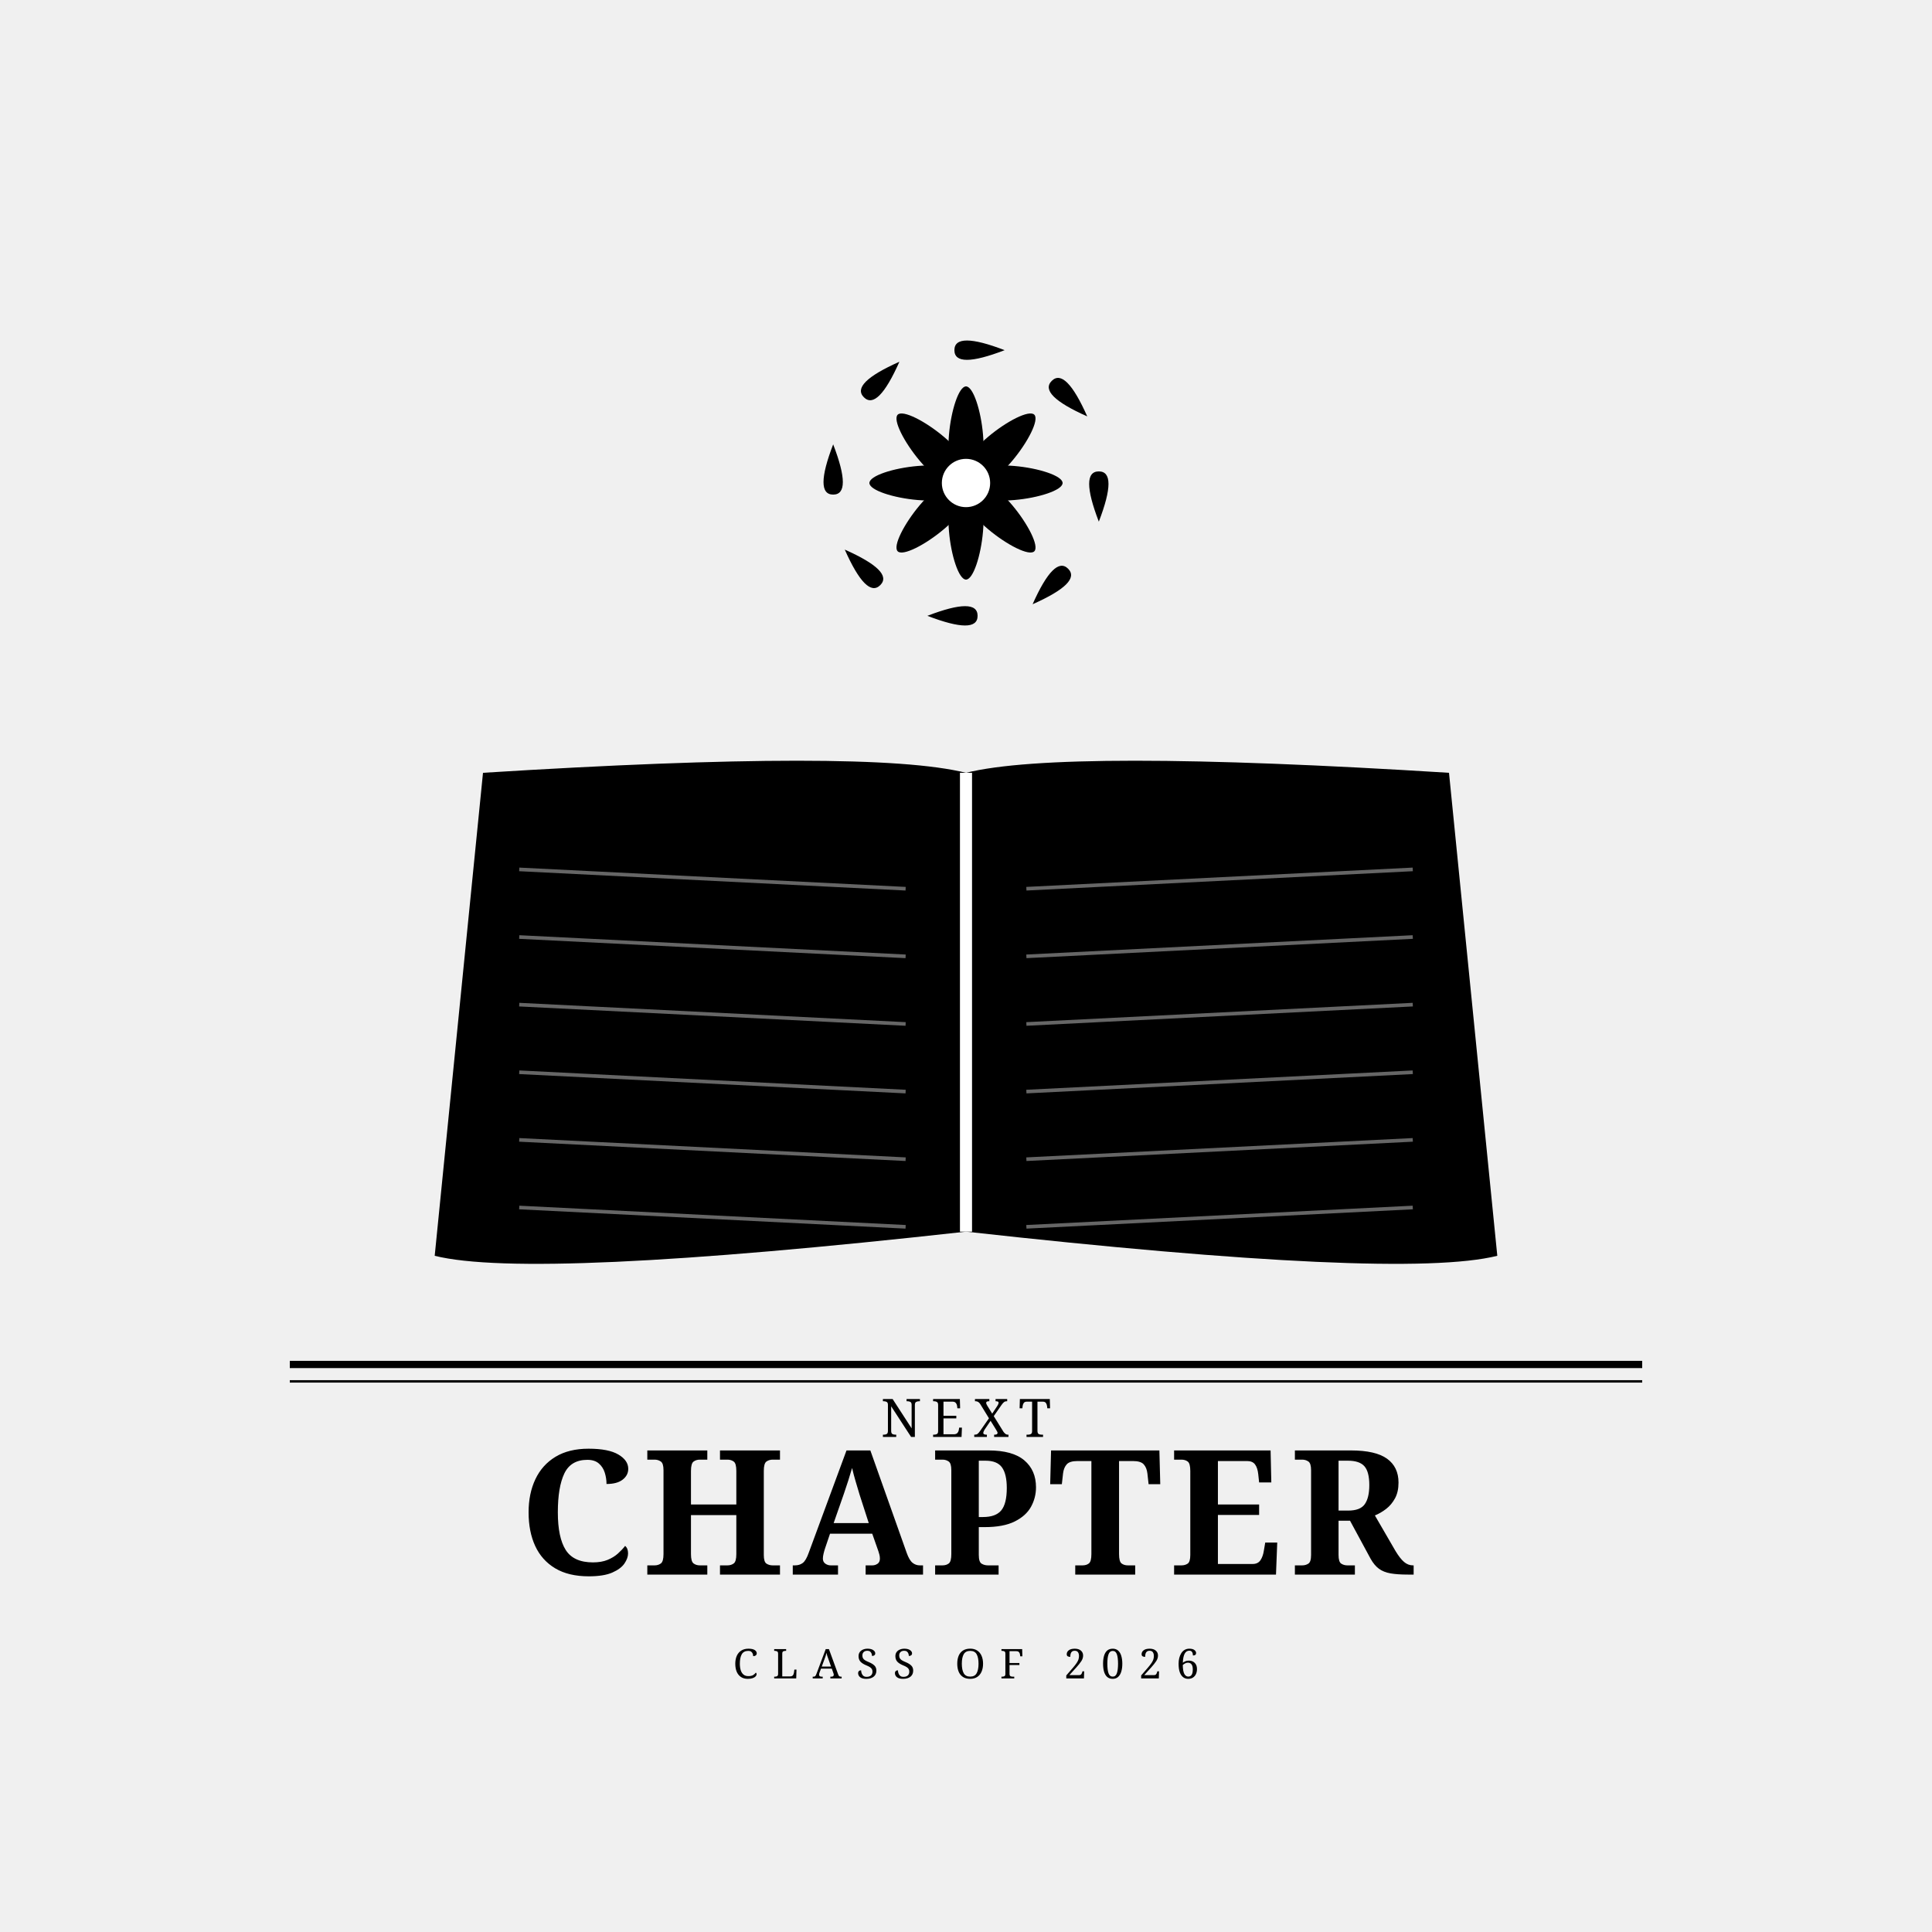
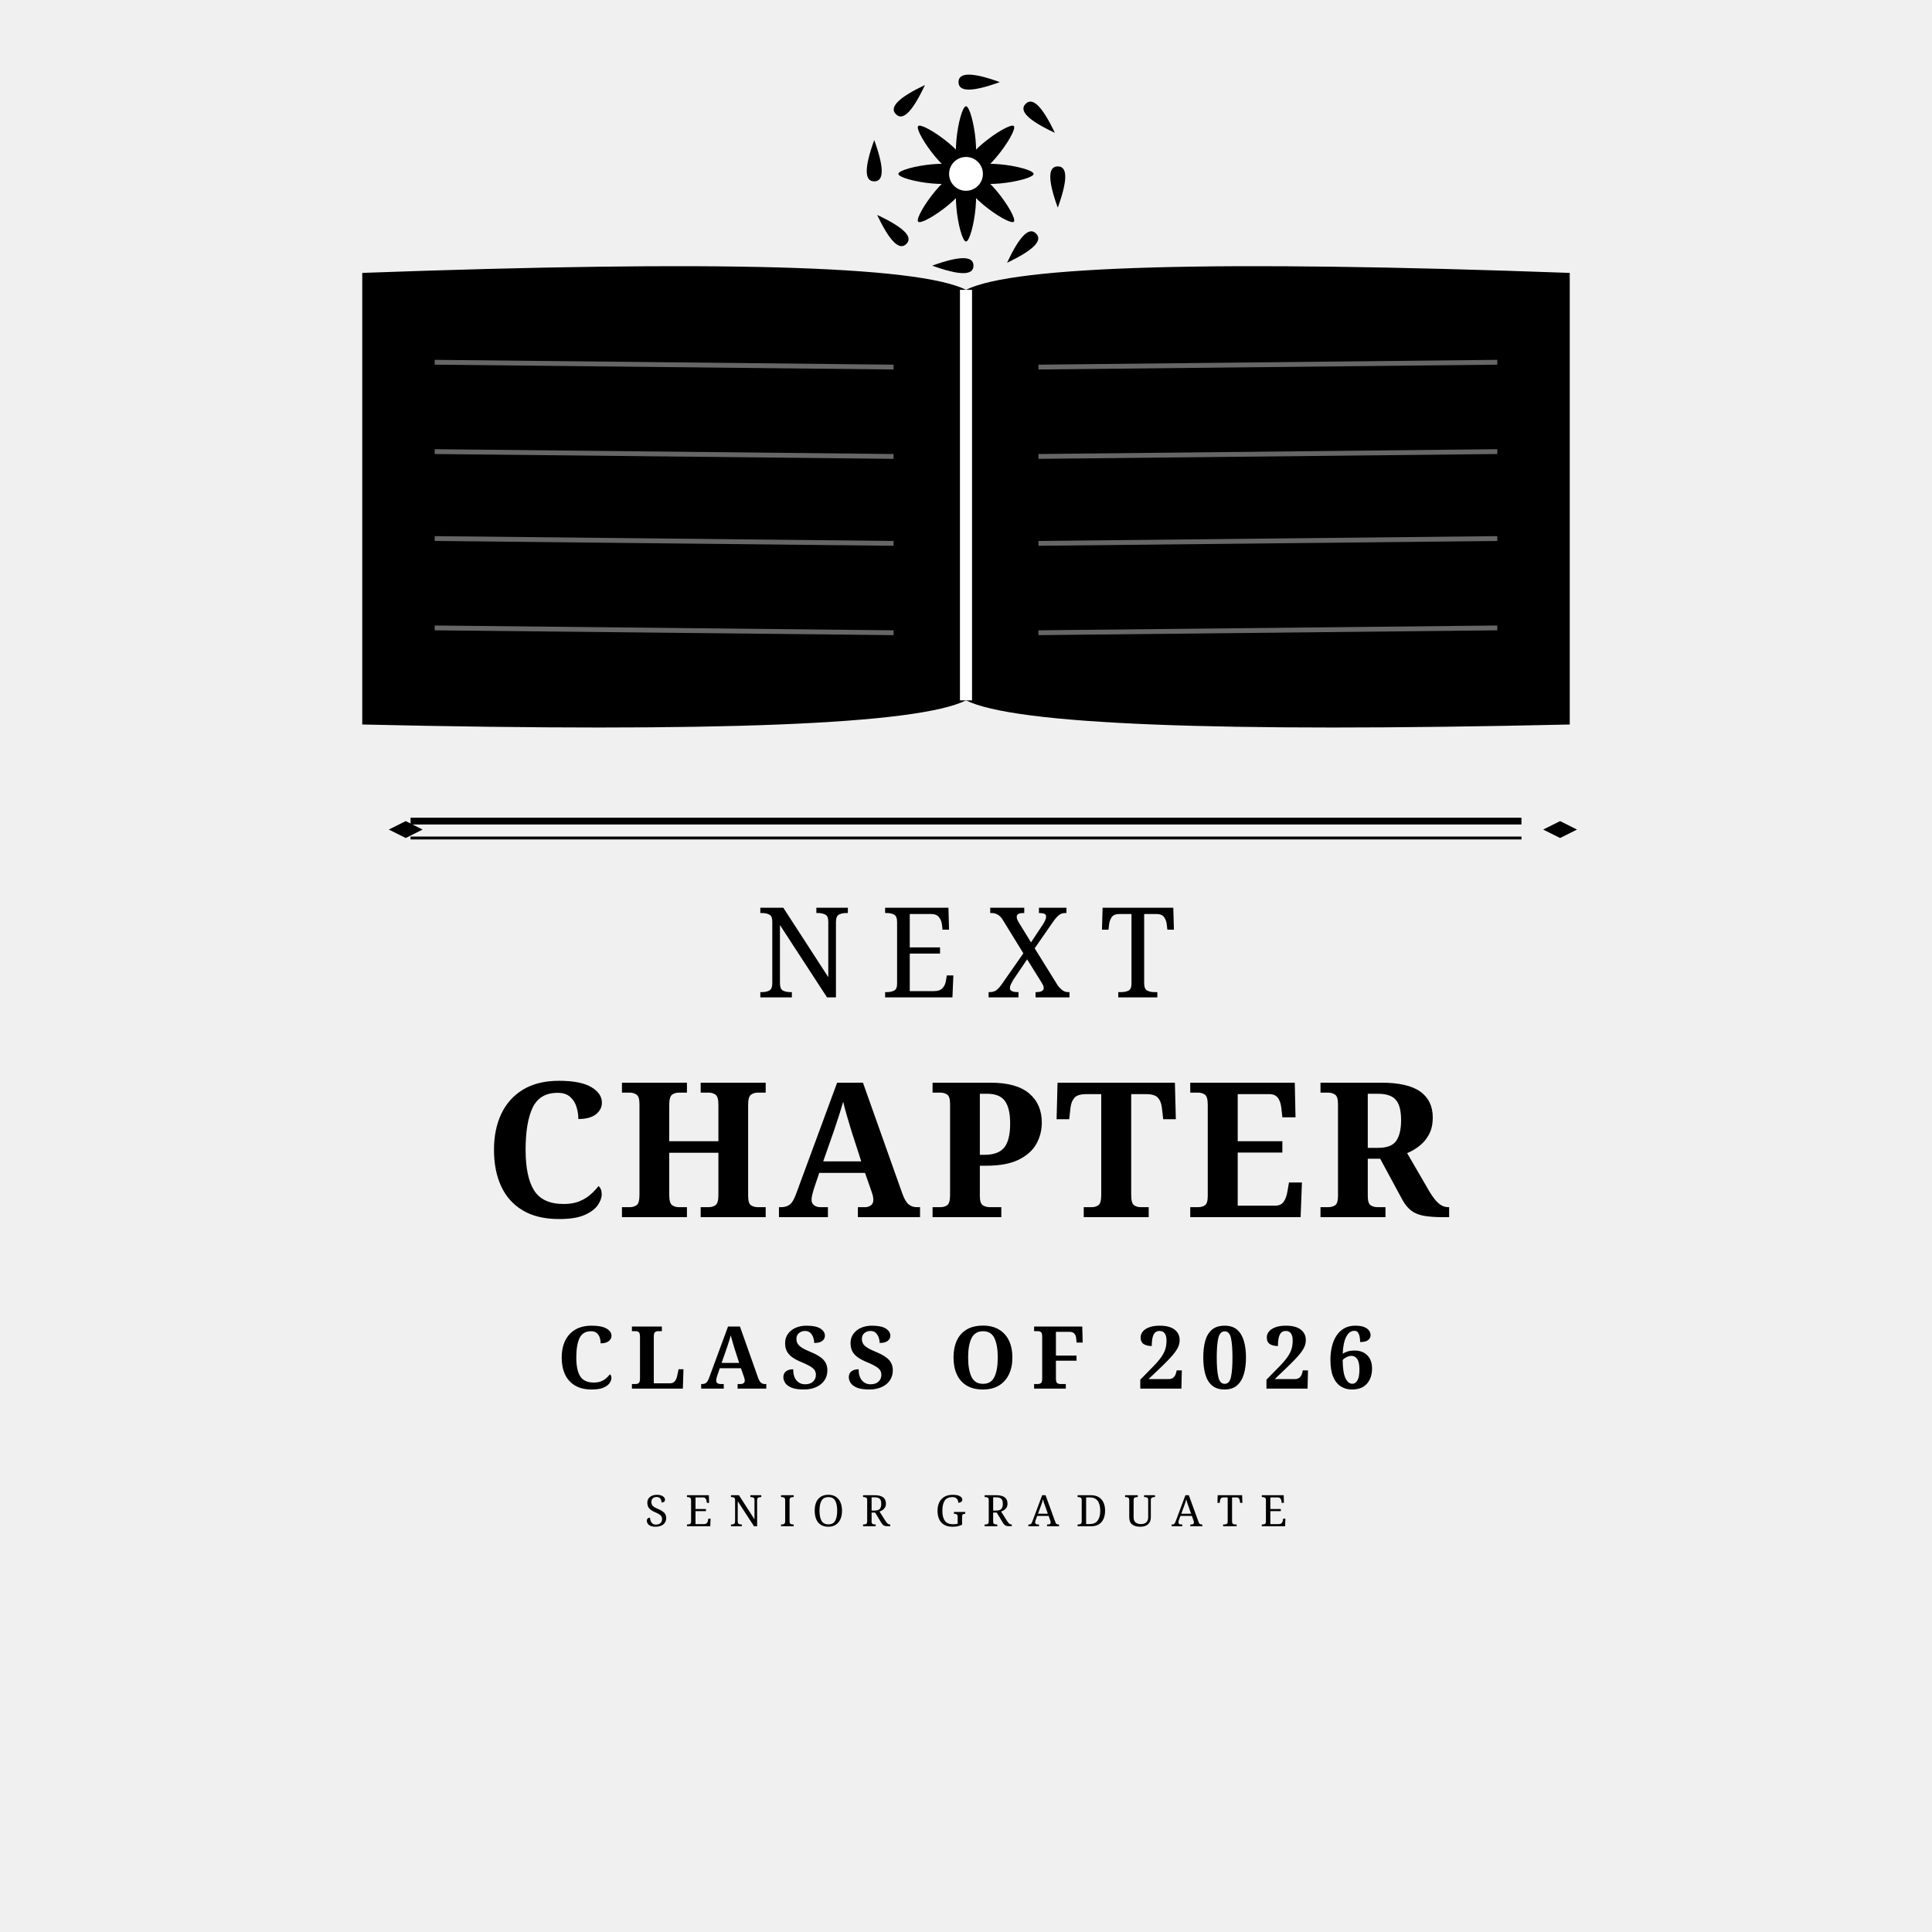
<svg xmlns="http://www.w3.org/2000/svg" viewBox="0 0 800 800" width="800" height="800">
  <rect width="800" height="800" fill="none" />
-   <path d="M 400,320 Q 360,310 200,320 L 180,520 Q 220,530 400,510 Z" fill="black" />
-   <path d="M 400,320 Q 440,310 600,320 L 620,520 Q 580,530 400,510 Z" fill="black" />
-   <path d="M 400,320 L 400,510" stroke="white" stroke-width="5" fill="none" />
-   <line x1="215" y1="360" x2="375" y2="368" stroke="white" stroke-width="1.5" opacity="0.4" />
-   <line x1="215" y1="388" x2="375" y2="396" stroke="white" stroke-width="1.5" opacity="0.4" />
-   <line x1="215" y1="416" x2="375" y2="424" stroke="white" stroke-width="1.5" opacity="0.4" />
-   <line x1="215" y1="444" x2="375" y2="452" stroke="white" stroke-width="1.5" opacity="0.4" />
-   <line x1="215" y1="472" x2="375" y2="480" stroke="white" stroke-width="1.5" opacity="0.4" />
-   <line x1="215" y1="500" x2="375" y2="508" stroke="white" stroke-width="1.5" opacity="0.4" />
-   <line x1="425" y1="368" x2="585" y2="360" stroke="white" stroke-width="1.5" opacity="0.4" />
-   <line x1="425" y1="396" x2="585" y2="388" stroke="white" stroke-width="1.5" opacity="0.4" />
-   <line x1="425" y1="424" x2="585" y2="416" stroke="white" stroke-width="1.5" opacity="0.4" />
-   <line x1="425" y1="452" x2="585" y2="444" stroke="white" stroke-width="1.5" opacity="0.4" />
-   <line x1="425" y1="480" x2="585" y2="472" stroke="white" stroke-width="1.5" opacity="0.4" />
-   <line x1="425" y1="508" x2="585" y2="500" stroke="white" stroke-width="1.5" opacity="0.4" />
-   <path d="M 400.000,200.000 C 400.000,212.800 440.000,206.000 440.000,200.000 C 440.000,194.000 400.000,187.200 400.000,200.000 Z" fill="black" />
-   <path d="M 400.000,200.000 C 390.949,209.051 424.042,232.527 428.284,228.284 C 432.527,224.042 409.051,190.949 400.000,200.000 Z" fill="black" />
-   <path d="M 400.000,200.000 C 387.200,200.000 394.000,240.000 400.000,240.000 C 406.000,240.000 412.800,200.000 400.000,200.000 Z" fill="black" />
-   <path d="M 400.000,200.000 C 390.949,190.949 367.473,224.042 371.716,228.284 C 375.958,232.527 409.051,209.051 400.000,200.000 Z" fill="black" />
-   <path d="M 400.000,200.000 C 400.000,187.200 360.000,194.000 360.000,200.000 C 360.000,206.000 400.000,212.800 400.000,200.000 Z" fill="black" />
-   <path d="M 400.000,200.000 C 409.051,190.949 375.958,167.473 371.716,171.716 C 367.473,175.958 390.949,209.051 400.000,200.000 Z" fill="black" />
-   <path d="M 400.000,200.000 C 412.800,200.000 406.000,160.000 400.000,160.000 C 394.000,160.000 387.200,200.000 400.000,200.000 Z" fill="black" />
-   <path d="M 400.000,200.000 C 409.051,209.051 432.527,175.958 428.284,171.716 C 424.042,167.473 390.949,190.949 400.000,200.000 Z" fill="black" />
-   <circle cx="400" cy="200" r="10" fill="white" />
-   <path d="M 455.000,195.200 Q 447.000,195.200 455.000,216.000 Q 463.000,195.200 455.000,195.200 Z" fill="black" />
-   <path d="M 442.285,235.497 Q 436.628,229.840 427.577,250.205 Q 447.942,241.154 442.285,235.497 Z" fill="black" />
-   <path d="M 404.800,255.000 Q 404.800,247.000 384.000,255.000 Q 404.800,263.000 404.800,255.000 Z" fill="black" />
-   <path d="M 364.503,242.285 Q 370.160,236.628 349.795,227.577 Q 358.846,247.942 364.503,242.285 Z" fill="black" />
-   <path d="M 345.000,204.800 Q 353.000,204.800 345.000,184.000 Q 337.000,204.800 345.000,204.800 Z" fill="black" />
-   <path d="M 357.715,164.503 Q 363.372,170.160 372.423,149.795 Q 352.058,158.846 357.715,164.503 Z" fill="black" />
-   <path d="M 395.200,145.000 Q 395.200,153.000 416.000,145.000 Q 395.200,137.000 395.200,145.000 Z" fill="black" />
-   <path d="M 435.497,157.715 Q 429.840,163.372 450.205,172.423 Q 441.154,152.058 435.497,157.715 Z" fill="black" />
-   <text x="400" y="595" text-anchor="middle" font-family="Georgia, serif" font-size="22" fill="black" letter-spacing="4">NEXT</text>
-   <text x="400" y="652" text-anchor="middle" font-family="Georgia, serif" font-size="72" font-weight="bold" fill="black" letter-spacing="3">CHAPTER</text>
-   <text x="400" y="695" text-anchor="middle" font-family="Georgia, serif" font-size="17" fill="black" letter-spacing="6">CLASS OF 2026</text>
-   <line x1="120" y1="565" x2="680" y2="565" stroke="black" stroke-width="3" />
-   <line x1="120" y1="572" x2="680" y2="572" stroke="black" stroke-width="1" />
+   <path d="M 400,120 Q 370,105 150,113 L 150,300 Q 370,305 400,290 Z" fill="black" />
+   <path d="M 400,120 Q 430,105 650,113 L 650,300 Q 430,305 400,290 Z" fill="black" />
+   <line x1="400" y1="120" x2="400" y2="290" stroke="white" stroke-width="5" />
+   <line x1="180" y1="150" x2="370" y2="152" stroke="white" stroke-width="2" opacity="0.4" />
+   <line x1="430" y1="152" x2="620" y2="150" stroke="white" stroke-width="2" opacity="0.4" />
+   <line x1="180" y1="187" x2="370" y2="189" stroke="white" stroke-width="2" opacity="0.4" />
+   <line x1="430" y1="189" x2="620" y2="187" stroke="white" stroke-width="2" opacity="0.4" />
+   <line x1="180" y1="223" x2="370" y2="225" stroke="white" stroke-width="2" opacity="0.4" />
+   <line x1="430" y1="225" x2="620" y2="223" stroke="white" stroke-width="2" opacity="0.4" />
+   <line x1="180" y1="260" x2="370" y2="262" stroke="white" stroke-width="2" opacity="0.4" />
+   <line x1="430" y1="262" x2="620" y2="260" stroke="white" stroke-width="2" opacity="0.4" />
+   <path d="M 400.0,72.0 C 400.0,79.8 428.0,74.8 428.0,72.0 C 428.0,69.2 400.0,64.2 400.0,72.0 Z" fill="black" />
+   <path d="M 400.0,72.0 C 394.5,77.5 417.8,93.8 419.8,91.8 C 421.8,89.8 405.5,66.5 400.0,72.0 Z" fill="black" />
+   <path d="M 400.0,72.0 C 392.2,72.0 397.2,100.0 400.0,100.0 C 402.8,100.0 407.8,72.0 400.0,72.0 Z" fill="black" />
+   <path d="M 400.0,72.0 C 394.5,66.5 378.2,89.8 380.2,91.8 C 382.2,93.8 405.5,77.5 400.0,72.0 Z" fill="black" />
+   <path d="M 400.0,72.0 C 400.0,64.2 372.0,69.2 372.0,72.0 C 372.0,74.8 400.0,79.8 400.0,72.0 Z" fill="black" />
+   <path d="M 400.0,72.0 C 405.5,66.5 382.2,50.2 380.2,52.2 C 378.2,54.2 394.5,77.5 400.0,72.0 Z" fill="black" />
+   <path d="M 400.0,72.0 C 407.8,72.0 402.8,44.0 400.0,44.0 C 397.2,44.0 392.2,72.0 400.0,72.0 Z" fill="black" />
+   <path d="M 400.0,72.0 C 405.5,77.5 421.8,54.2 419.8,52.2 C 417.8,50.2 394.5,66.5 400.0,72.0 Z" fill="black" />
+   <circle cx="400" cy="72" r="7" fill="white" />
+   <path d="M 438.0,68.9 Q 431.8,68.9 438.0,86.0 Q 444.2,68.9 438.0,68.9 Z" fill="black" />
+   <path d="M 429.0,96.7 Q 424.7,92.3 417.0,108.8 Q 433.4,101.0 429.0,96.7 Z" fill="black" />
+   <path d="M 403.1,110.0 Q 403.1,103.8 386.0,110.0 Q 403.1,116.2 403.1,110.0 Z" fill="black" />
+   <path d="M 375.3,101.0 Q 379.7,96.7 363.2,89.0 Q 371.0,105.4 375.3,101.0 Z" fill="black" />
+   <path d="M 362.0,75.1 Q 368.2,75.1 362.0,58.0 Q 355.8,75.1 362.0,75.1 Z" fill="black" />
+   <path d="M 371.0,47.3 Q 375.3,51.7 383.0,35.2 Q 366.6,43.0 371.0,47.3 Z" fill="black" />
+   <path d="M 396.9,34.0 Q 396.9,40.2 414.0,34.0 Q 396.9,27.8 396.9,34.0 Z" fill="black" />
+   <path d="M 424.7,43.0 Q 420.3,47.3 436.8,55.0 Q 429.0,38.6 424.7,43.0 Z" fill="black" />
+   <line x1="170" y1="340" x2="630" y2="340" stroke="black" stroke-width="2.8" />
+   <line x1="170" y1="347" x2="630" y2="347" stroke="black" stroke-width="1.2" />
+   <polygon points="161,343.5 168,340 175,343.5 168,347" fill="black" />
+   <polygon points="639,343.5 646,340 653,343.5 646,347" fill="black" />
+   <text x="400" y="413" text-anchor="middle" font-family="Georgia,serif" font-size="52" fill="black" letter-spacing="12">NEXT</text>
+   <text x="400" y="504" text-anchor="middle" font-family="Georgia,serif" font-size="78" font-weight="bold" fill="black" letter-spacing="3">CHAPTER</text>
+   <text x="400" y="575" text-anchor="middle" font-family="Georgia,serif" font-size="36" font-weight="bold" fill="black" letter-spacing="6">CLASS OF 2026</text>
+   <text x="400" y="632" text-anchor="middle" font-family="Georgia,serif" font-size="18" fill="black" letter-spacing="7">SENIOR GRADUATE</text>
</svg>
